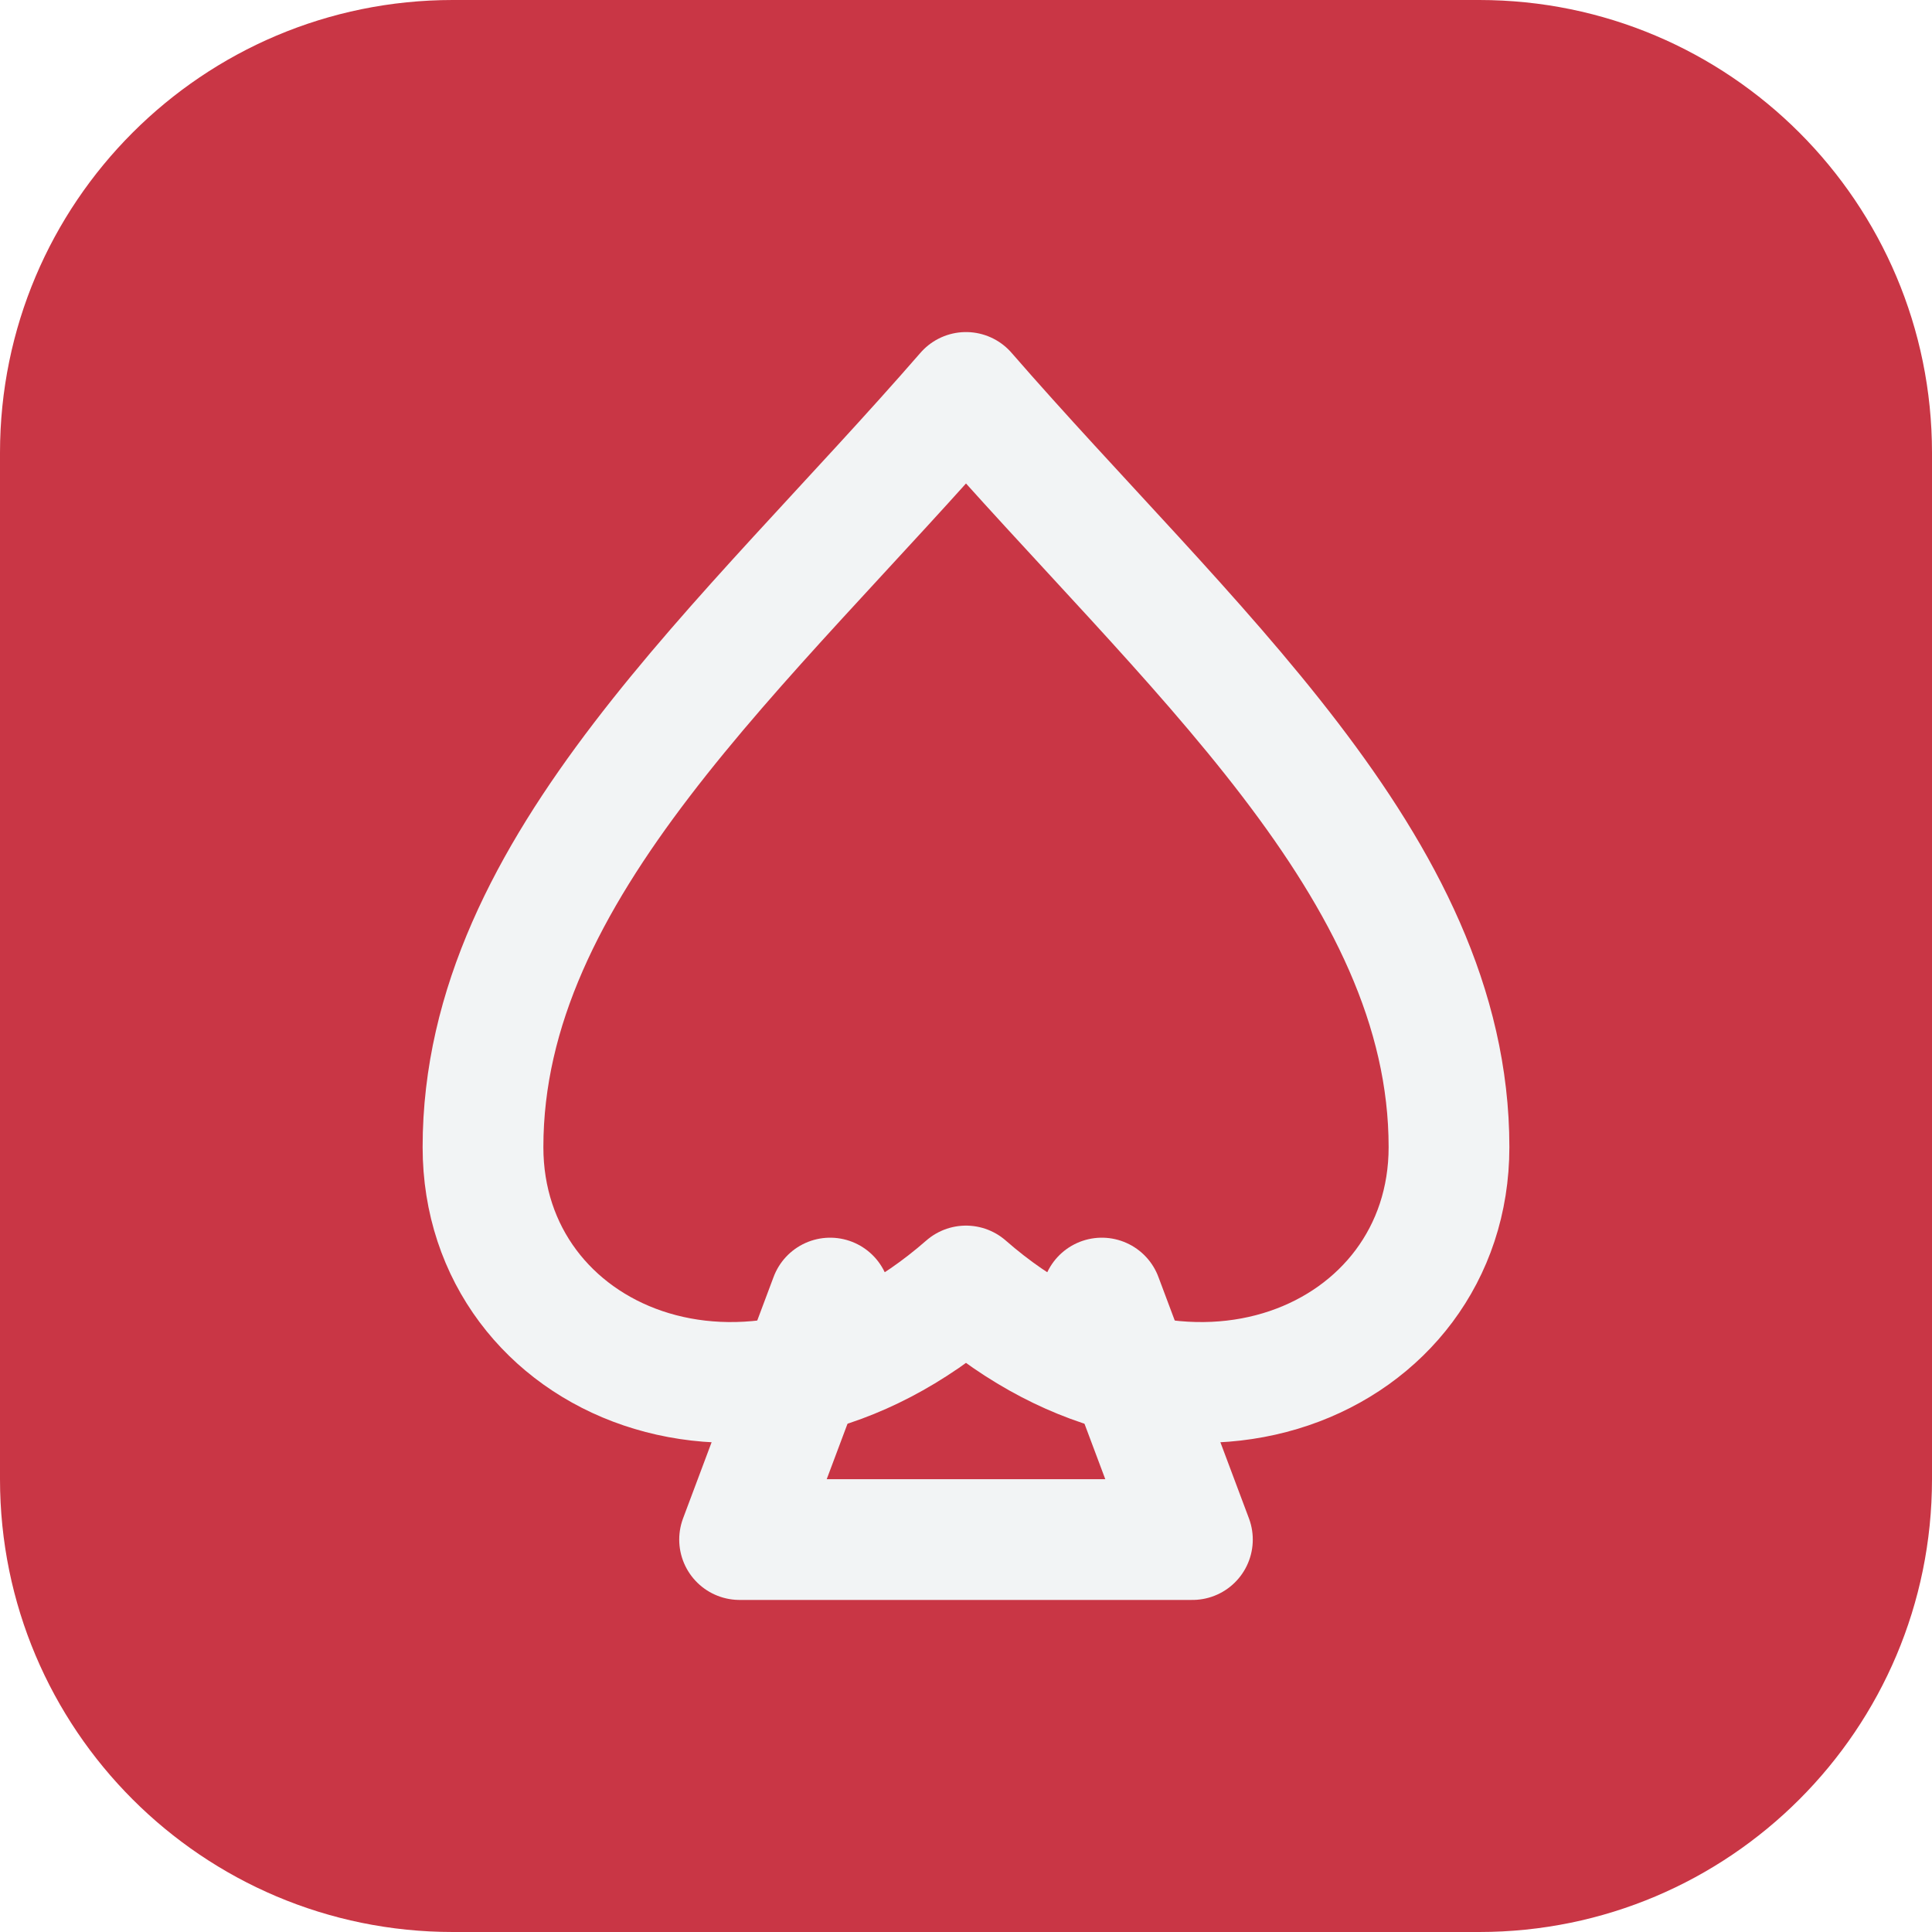
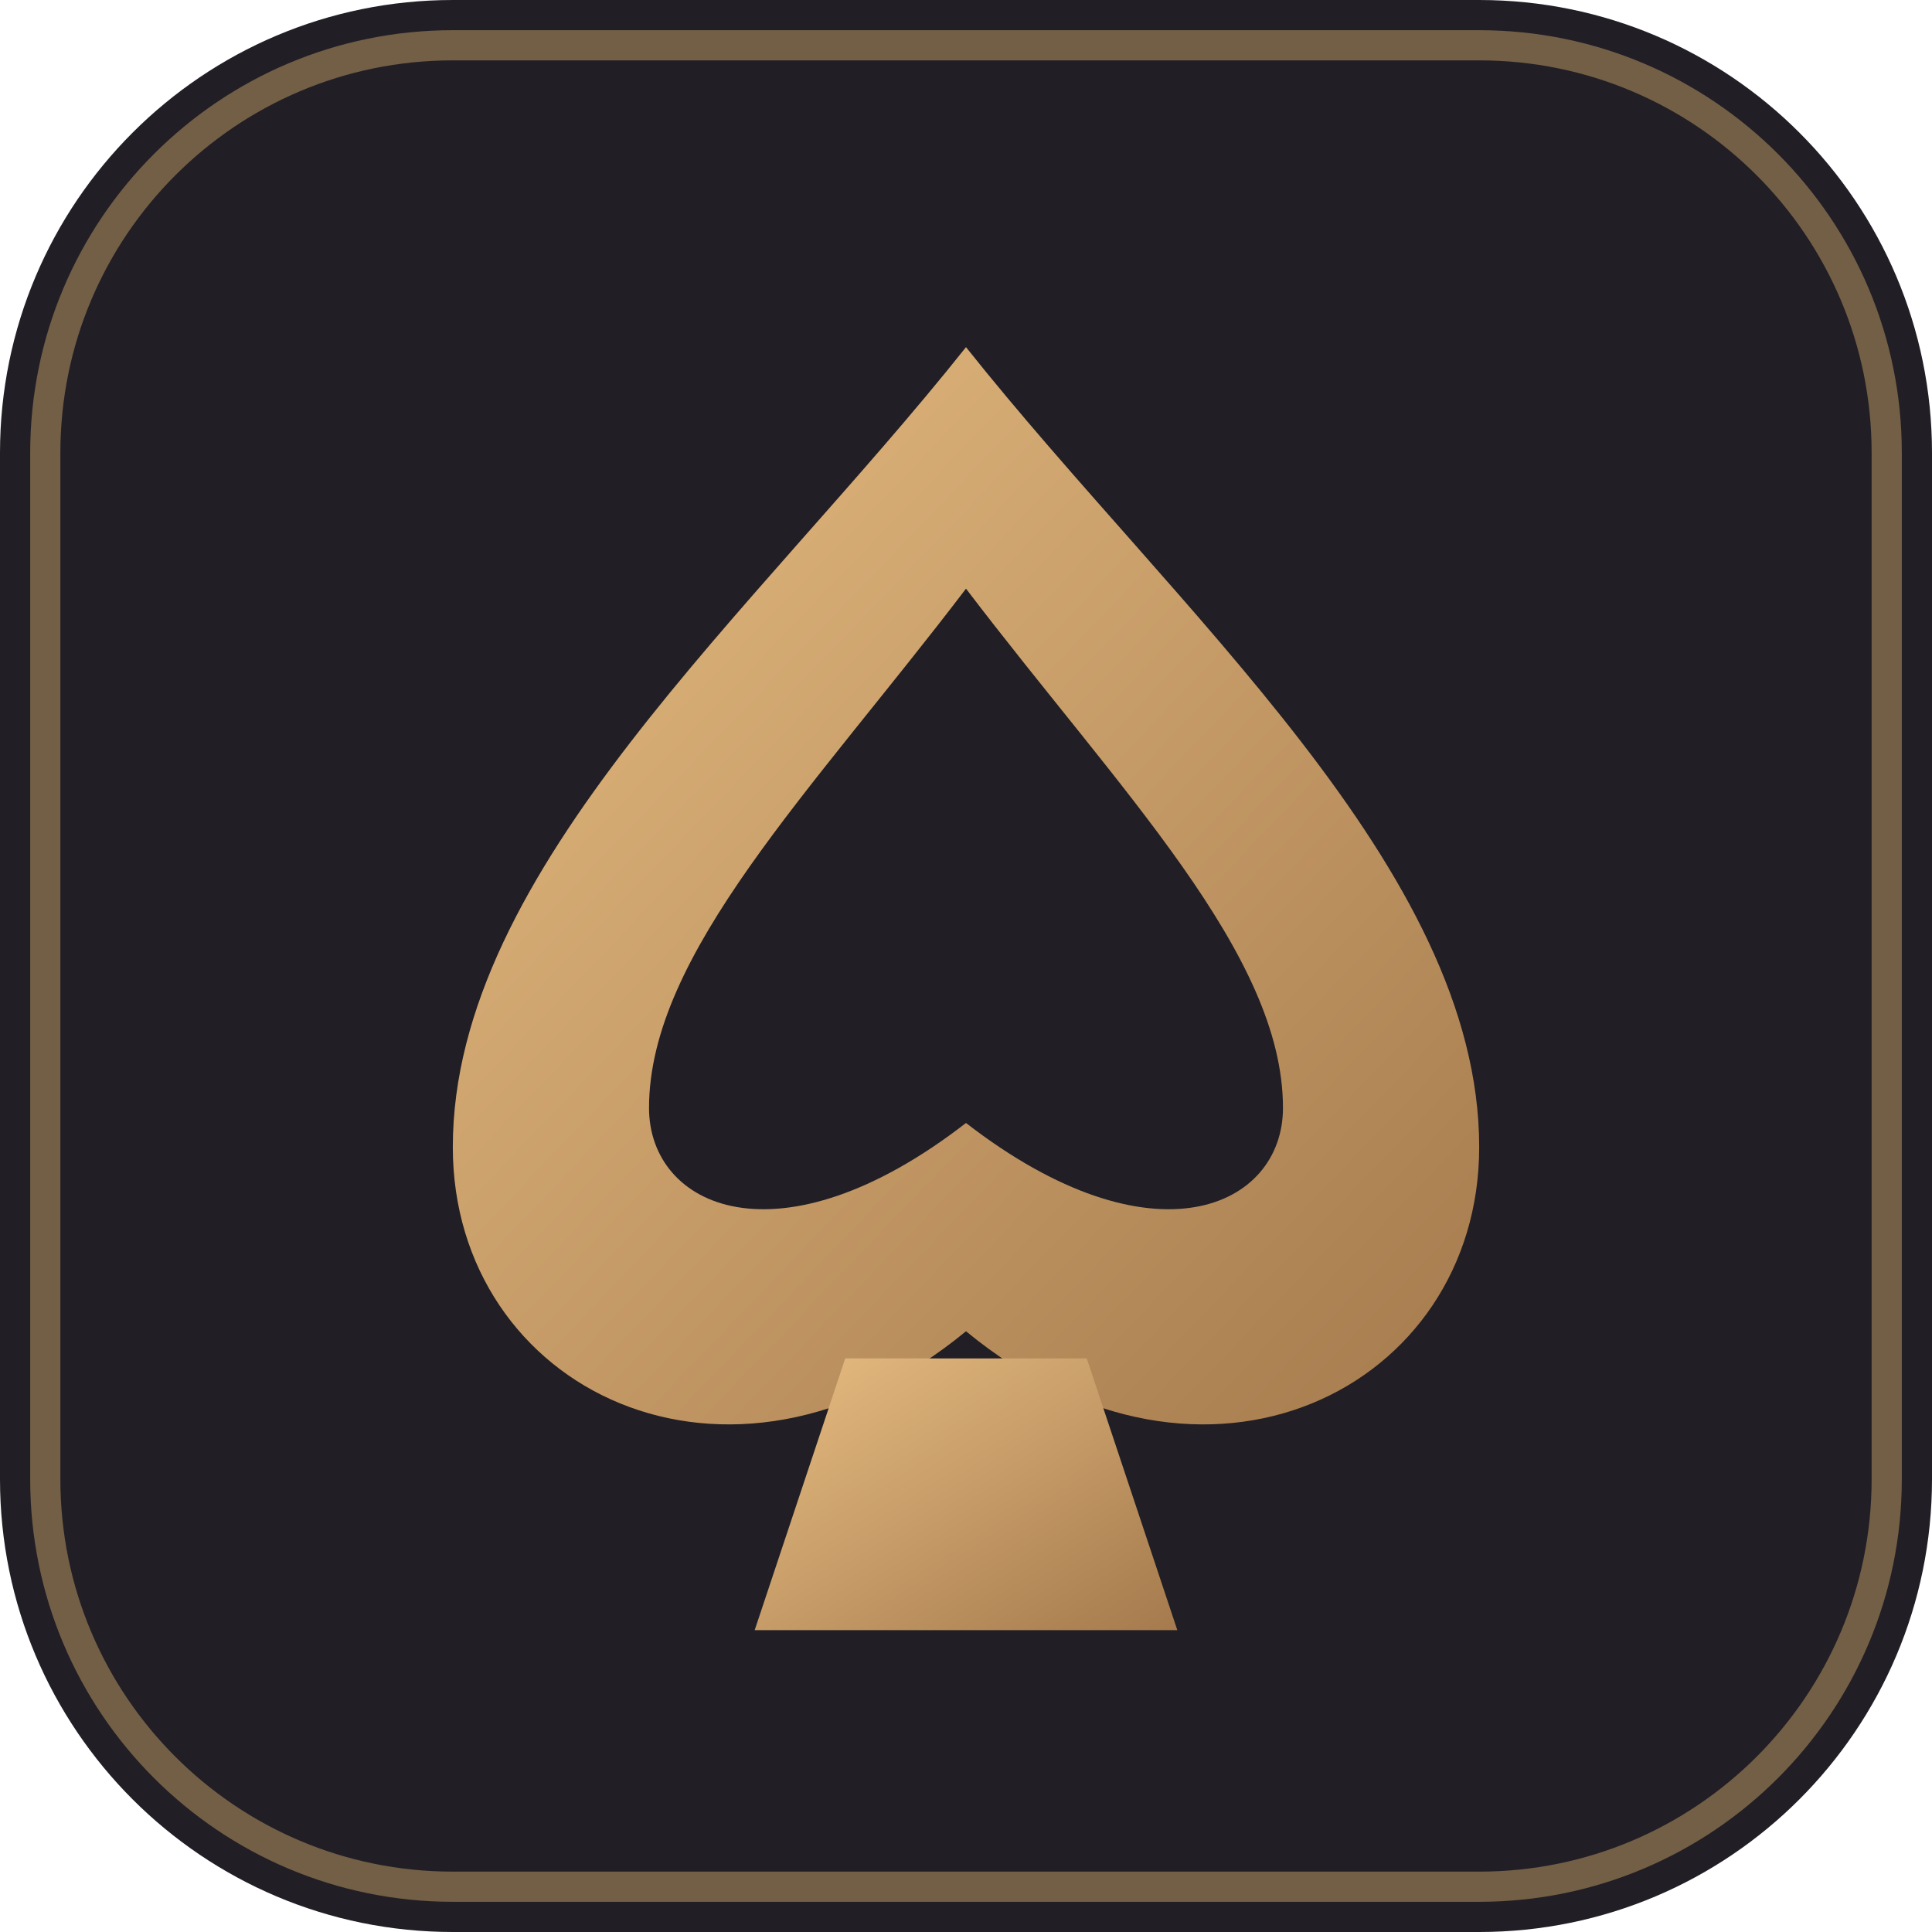
- <svg xmlns="http://www.w3.org/2000/svg" width="64" height="64" viewBox="0 0 64 64" role="img" aria-label="Poker Lab">
-   <rect width="64" height="64" rx="15" fill="#C93645" />
-   <path d="M32 13C24.7 21.4 16 28.7 16 38c0 7.1 8.8 10.9 16 4.6 7.2 6.3 16 2.5 16-4.6 0-9.3-8.7-16.6-16-25Z" fill="none" stroke="#F2F4F5" stroke-width="4" stroke-linejoin="round" />
-   <path d="m27.5 43-3 8h15l-3-8" fill="none" stroke="#F2F4F5" stroke-width="4" stroke-linecap="round" stroke-linejoin="round" />
+ <svg xmlns="http://www.w3.org/2000/svg" width="64" height="64" viewBox="0 0 64 64" role="img" aria-label="PokerLab">
+   <defs>
+     <linearGradient id="copper" x1="0" y1="0" x2="1" y2="1">
+       <stop offset="0" stop-color="#E7BD82" />
+       <stop offset="1" stop-color="#A57A4D" />
+     </linearGradient>
+   </defs>
+   <rect width="64" height="64" rx="15" fill="#211E25" />
+   <rect x="1.5" y="1.5" width="61" height="61" rx="13.5" stroke="#CBA46B" stroke-opacity=".48" fill="none" />
+   <path d="M32 11.5C25 20.3 15 28.8 15 38c0 8 9.1 12.6 17 6.1 7.9 6.5 17 1.9 17-6.1 0-9.2-10-17.7-17-26.5Z" fill="url(#copper)" />
+   <path d="m28 45-3 9h14l-3-9" fill="url(#copper)" />
+   <path d="M32 19.5c-5.1 6.7-10.5 12.1-10.5 17.2 0 3.3 4.3 5.3 10.5.5 6.2 4.8 10.5 2.8 10.5-.5 0-5.1-5.4-10.5-10.5-17.2Z" fill="#211E25" />
</svg>
